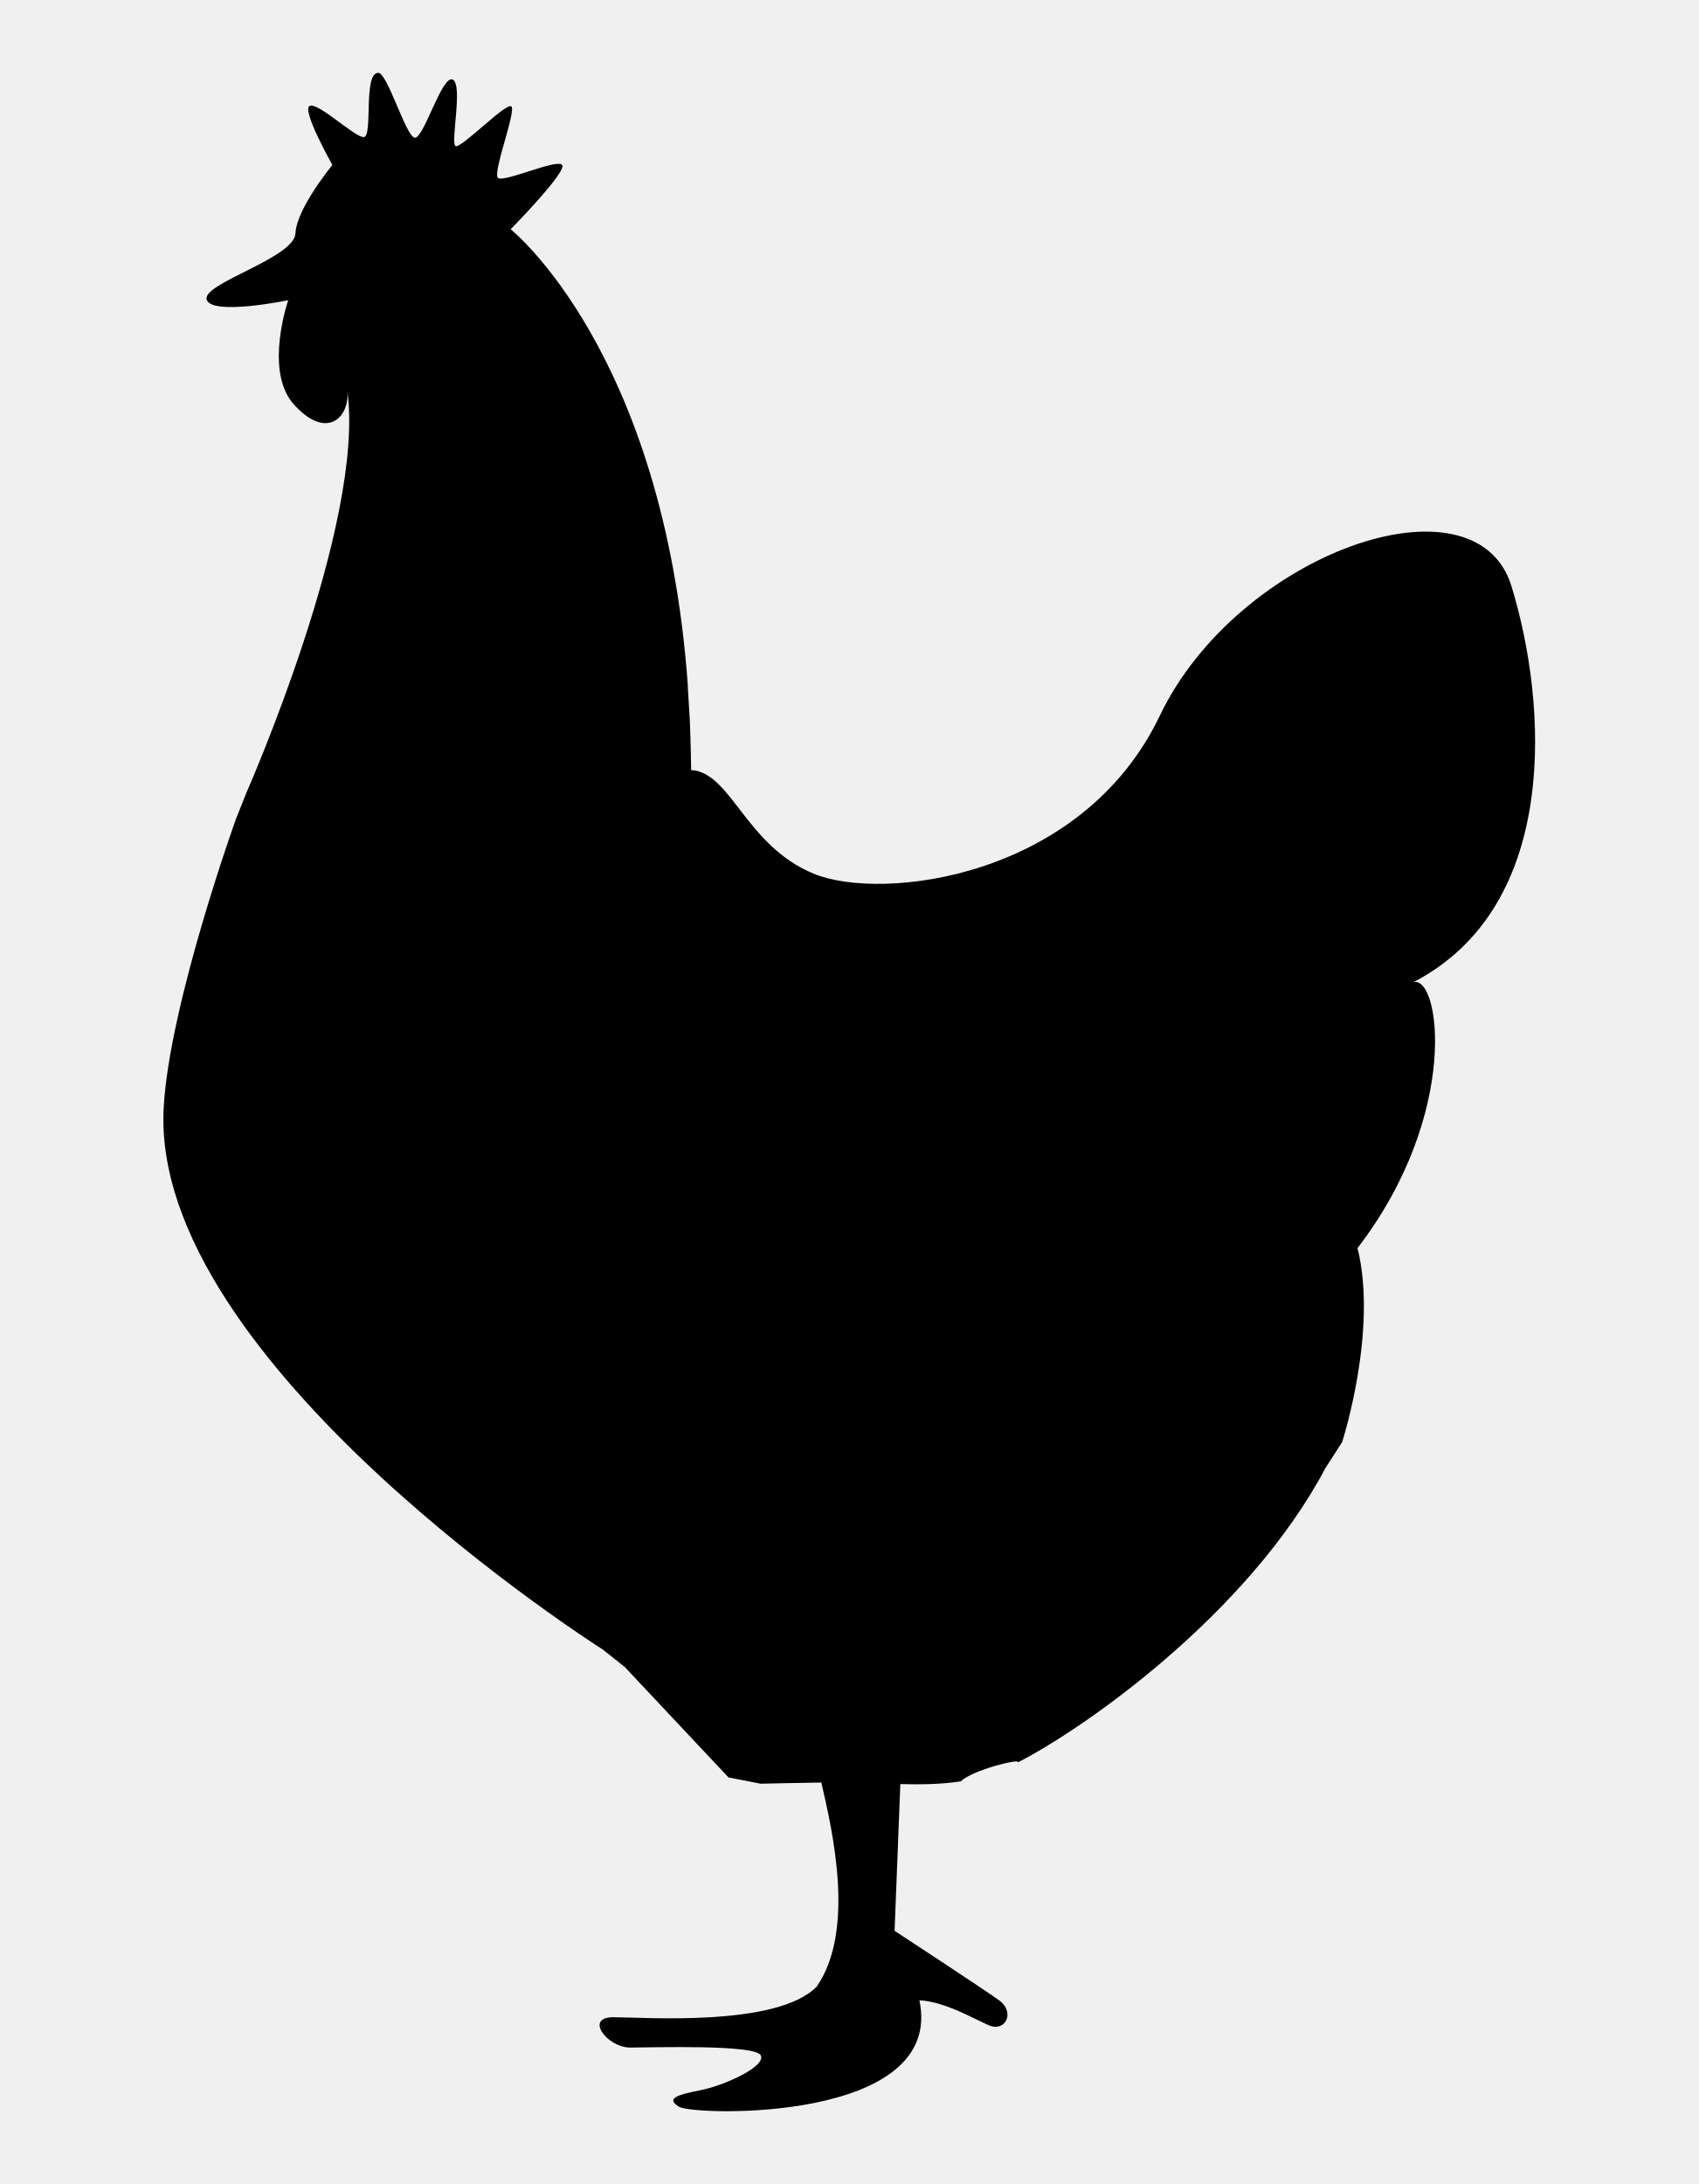
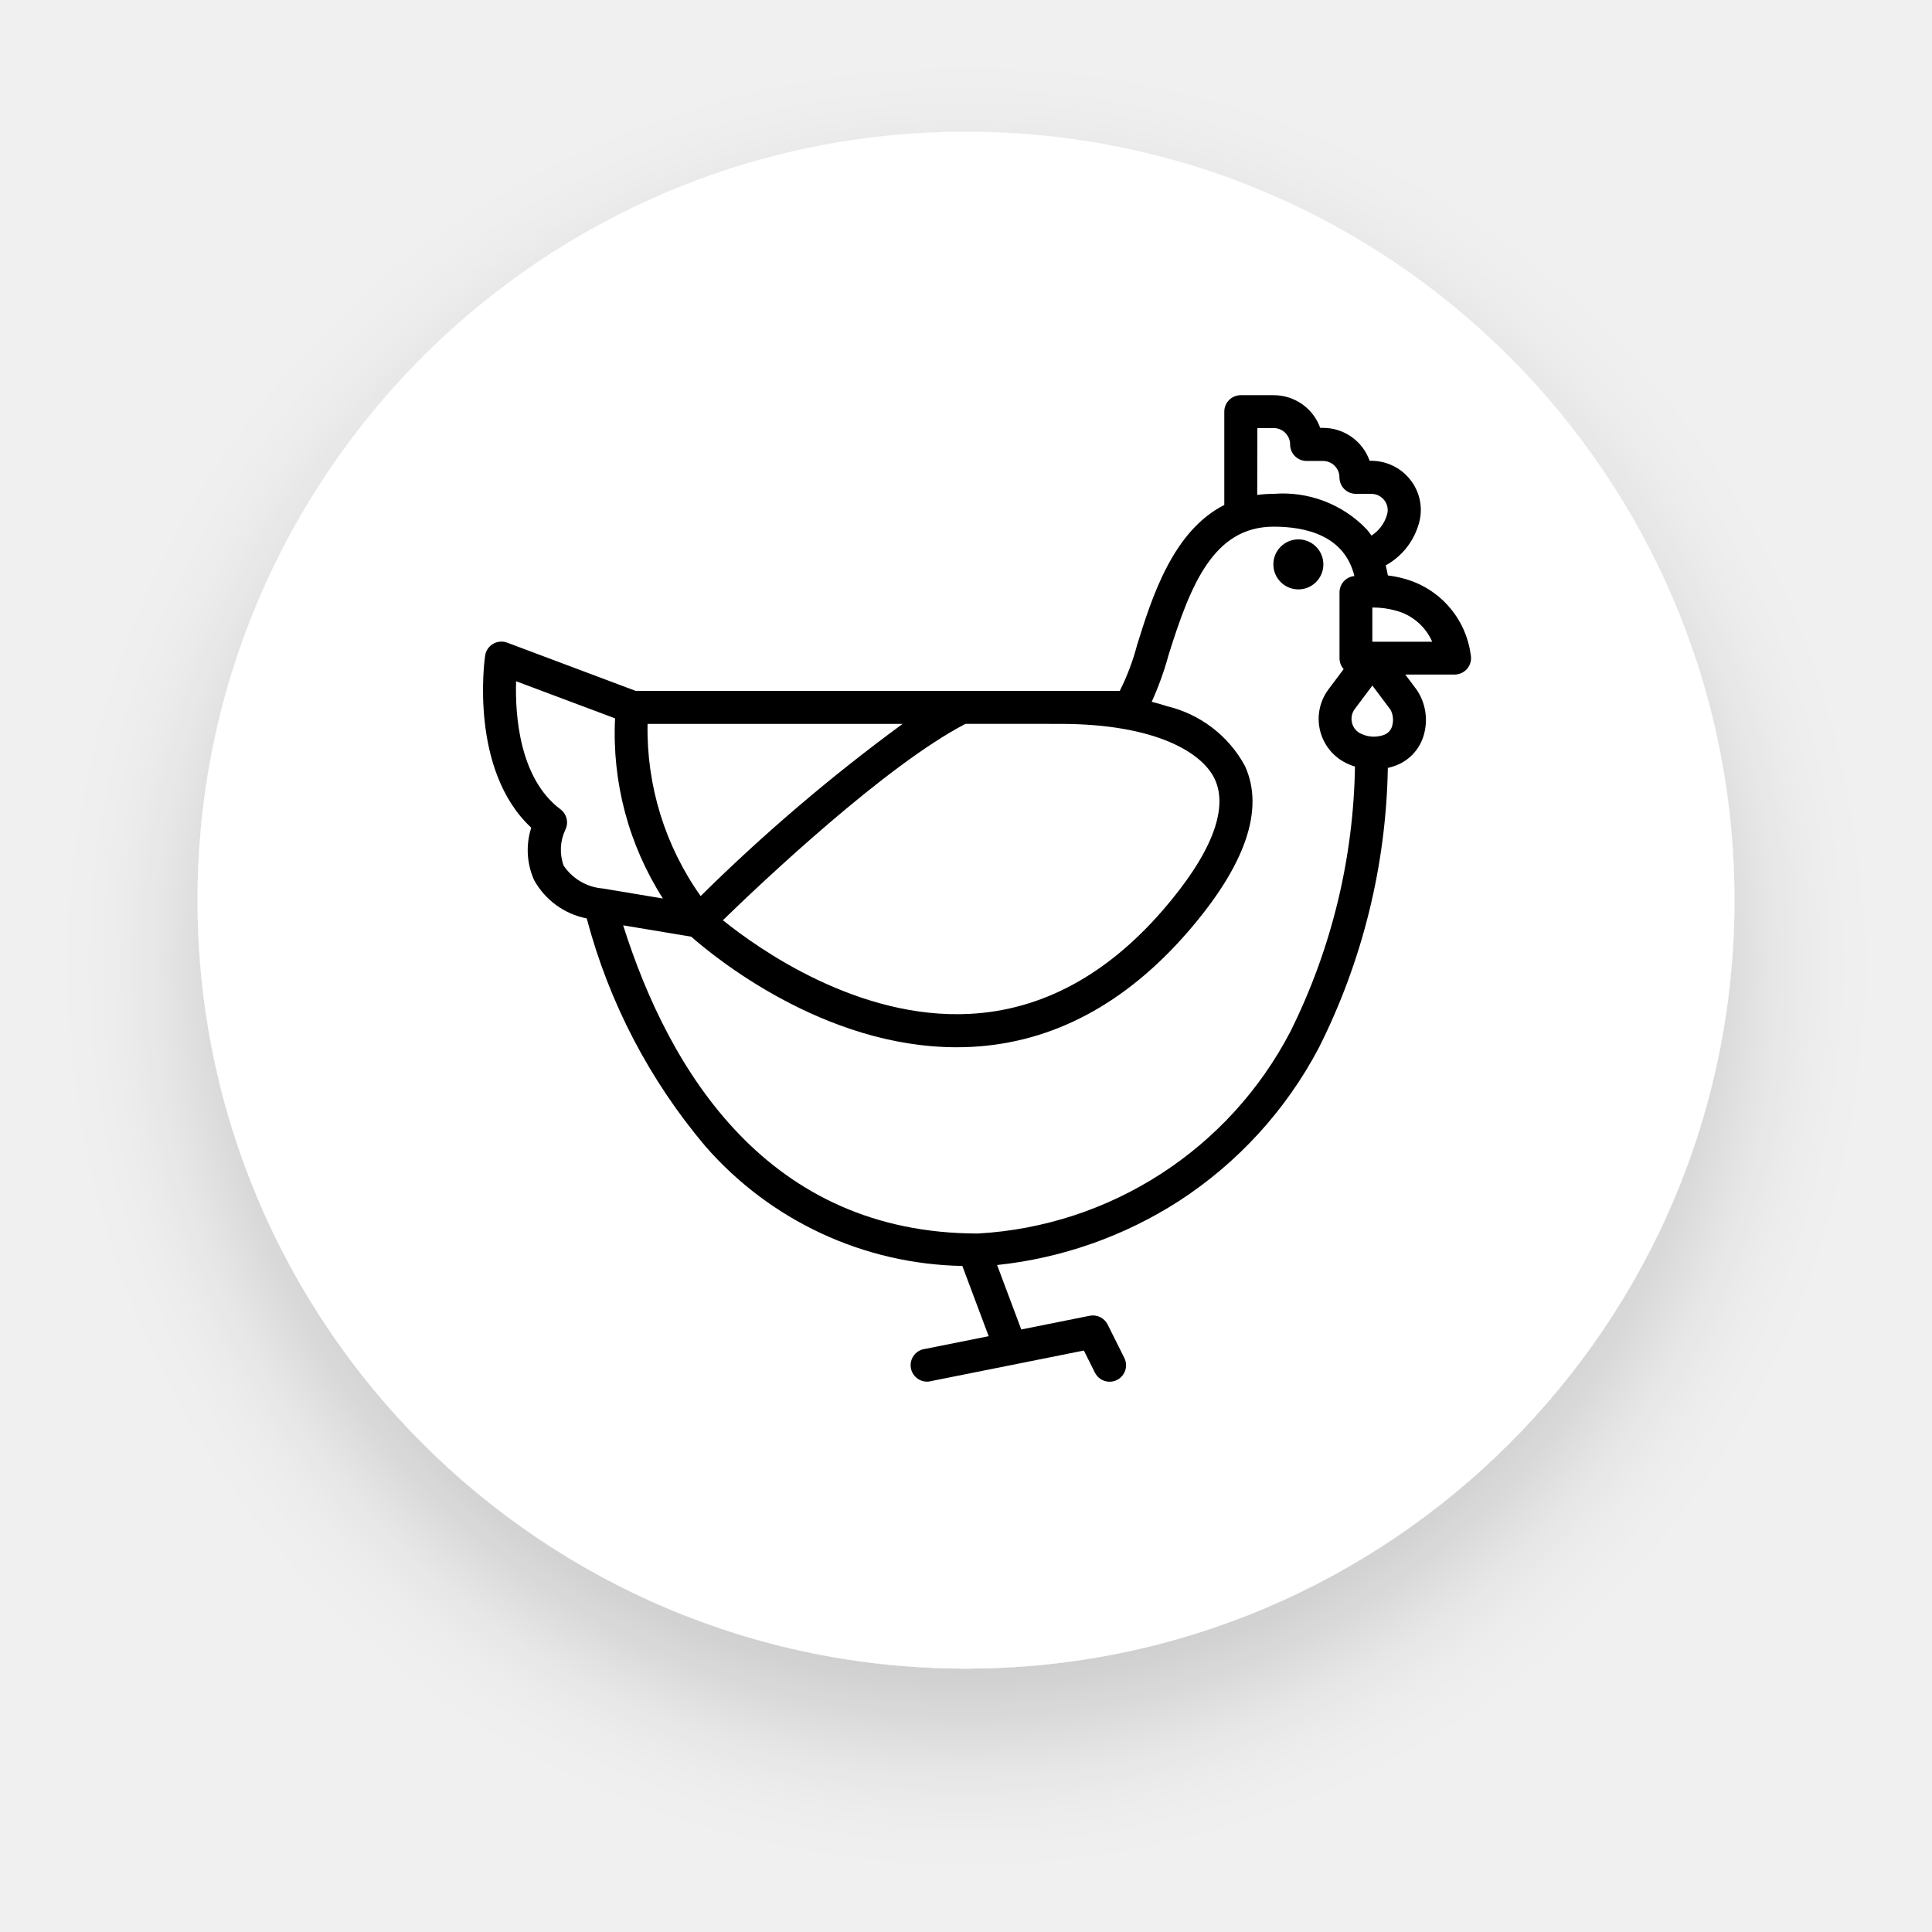
- <svg xmlns="http://www.w3.org/2000/svg" xml:space="preserve" width="7mm" height="9mm" version="1.1" style="shape-rendering:geometricPrecision; text-rendering:geometricPrecision; image-rendering:optimizeQuality; fill-rule:evenodd; clip-rule:evenodd" viewBox="0 0 1000 1200">
+ <svg xmlns="http://www.w3.org/2000/svg" width="88" height="88" viewBox="0 0 88 88">
  <defs>
-     <style type="text/css">
-    
-     .fil0 {fill:black;fill-rule:nonzero}
-    
-   </style>
+     <filter id="Ellipse_5" x="0" y="0" width="88" height="88" filterUnits="userSpaceOnUse">
+       <feOffset dy="3" input="SourceAlpha" />
+       <feGaussianBlur stdDeviation="3" result="blur" />
+       <feFlood flood-opacity="0.161" />
+       <feComposite operator="in" in2="blur" />
+       <feComposite in="SourceGraphic" />
+     </filter>
  </defs>
-   <g id="Layer_x0020_1">
-     <path class="fil0" d="M367.81 938.47l61.1 65.04 18.89 3.7c0,0 28.71,-0.64 35.76,-0.7 6.6,28.52 20.17,87.08 -2.75,120.18 -23.41,23.92 -102.26,17.98 -119.66,17.98 -17.36,0 -3.45,17.86 9.75,17.86 13.14,0 73.69,-1.97 76.99,4.57 3.27,6.66 -21.77,17.78 -34.88,20.41 -13.2,2.66 -21.68,4.66 -13.2,9.9 8.57,5.27 156.75,9.6 141.49,-62.73 15.26,0.99 30.92,10.38 40.79,14.71 9.93,4.27 15.83,-7.66 6.08,-14.71 -9.9,-7.09 -61.49,-40.88 -61.49,-40.88l3.39 -86.38c12.32,0.33 24.29,0.15 35.57,-1.61 7,-6.75 35.89,-13.83 33.59,-11.14 38.27,-19.47 135.55,-87.05 181.18,-173.4l9.77 -15.17c0,0 21.2,-65.49 9.06,-114.21 60.92,-79.36 48.47,-161.23 32.79,-156.48 87.02,-44.99 78.97,-164.41 57.83,-233.26 -21.22,-68.79 -161.35,-19.22 -207.07,76.42 -45.78,95.66 -163.65,109.52 -203.8,92.89 -40.21,-16.61 -48.48,-59.61 -72.1,-61 -0.02,-10.09 -0.75,-29.28 -0.75,-29.28l-1.18 -19.14c0,0 -0.03,-1.3 -0.03,-1.9 -14.29,-196.48 -104.28,-268.02 -104.28,-268.02 0,0 33.27,-33.85 30.31,-37.85 -2.94,-3.91 -34.52,10.6 -37.82,7.6 -3.27,-2.97 11.03,-39.73 7.88,-42.12 -3.15,-2.33 -29.92,25.32 -32.86,23.38 -3.03,-2 4.58,-36.25 -1.64,-39.15 -6.29,-2.97 -17.16,35.21 -22.4,34.24 -5.27,-1.06 -16.05,-38.33 -21.46,-38.21 -9.03,0.18 -2.91,37.85 -8.54,37.85 -5.49,0 -26.95,-20.77 -31.83,-18.35 -4.87,2.42 13.42,34.76 13.42,34.76 0,0 -21.05,25.46 -21.74,40.15 -0.54,14.72 -55.59,29.61 -52.26,39.21 3.33,9.48 47.99,0.24 47.99,0.24 0,0 -14.08,40.54 2.64,60.59 19.43,22.34 33.6,8.86 32.15,-7.18 10.68,77.93 -59.32,236.29 -59.32,236.29l-6.32 15.9c0,0 -38.88,108.11 -42.45,169.21 -8.88,150.36 258.35,319.44 258.35,319.44l13.06 10.35z" />
+   <g id="Group_14" data-name="Group 14" transform="translate(-162 -300)">
+     <g id="Group_10" data-name="Group 10">
+       <g id="Group_9" data-name="Group 9" transform="translate(69 -9)">
+         <g transform="matrix(1, 0, 0, 1, 93, 309)" filter="url(#Ellipse_5)">
+           <circle id="Ellipse_5-2" data-name="Ellipse 5" cx="35" cy="35" r="35" transform="translate(9 6)" fill="#fff" />
+         </g>
+       </g>
+     </g>
+     <g id="animals" transform="translate(184 318)">
+       <path id="Path_1" data-name="Path 1" d="M17.283,35.7a3.346,3.346,0,0,0,.128,2.382,3.507,3.507,0,0,0,2.4,1.751,26.6,26.6,0,0,0,5.408,10.382,15.909,15.909,0,0,0,11.7,5.447l1.2,3.2-2.88.576A.749.749,0,1,0,35.53,60.9l6.925-1.385.493.986a.749.749,0,1,0,1.339-.67l-.749-1.5a.749.749,0,0,0-.816-.4l-3.119.624-1.1-2.935a19,19,0,0,0,8.26-2.9,18.715,18.715,0,0,0,6.393-6.992A29.511,29.511,0,0,0,56.3,32.978c.087-.02.173-.044.259-.073a2.089,2.089,0,0,0,1.367-1.385,2.46,2.46,0,0,0-.3-2.086l-.531-.709h2.246a.749.749,0,0,0,.734-.9,4.157,4.157,0,0,0-3.064-3.476,5.036,5.036,0,0,0-.709-.138c-.026-.148-.059-.3-.1-.458a3.139,3.139,0,0,0,1.486-1.825,2.208,2.208,0,0,0-.312-2.006,2.258,2.258,0,0,0-1.824-.933h-.08a2.25,2.25,0,0,0-2.117-1.5H53.22A2.25,2.25,0,0,0,51.1,16h-1.5a.749.749,0,0,0-.749.749V21c-2.352,1.194-3.3,4.222-3.973,6.382a10.73,10.73,0,0,1-.788,2.088H22.044l-5.861-2.2a.749.749,0,0,0-1,.595C15.147,28.092,14.472,33.084,17.283,35.7Zm39.212-4.623a.6.6,0,0,1-.415.411,1.343,1.343,0,0,1-.978-.057.736.736,0,0,1-.43-.49.747.747,0,0,1,.124-.649l.8-1.066.831,1.108A1,1,0,0,1,56.494,31.076Zm.163-5.265a2.5,2.5,0,0,1,1.663,1.418H55.594V25.671a3.891,3.891,0,0,1,1.063.14Zm-6.3-8.314H51.1a.749.749,0,0,1,.749.749.749.749,0,0,0,.749.749h.749a.749.749,0,0,1,.749.749.749.749,0,0,0,.749.749h.7a.747.747,0,0,1,.611.313.726.726,0,0,1,.1.659,1.671,1.671,0,0,1-.7.928c-.067-.095-.138-.188-.215-.28a5.283,5.283,0,0,0-4.241-1.62,5.5,5.5,0,0,0-.749.05ZM46.313,27.833c1-3.2,2.049-5.844,4.79-5.844,1.477,0,3.227.412,3.673,2.247l-.077.013a.749.749,0,0,0-.6.734v2.994a.745.745,0,0,0,.189.5l-.689.919a2.245,2.245,0,0,0,.93,3.42q.137.057.274.1a28.1,28.1,0,0,1-2.94,12.069,17.13,17.13,0,0,1-14.232,9.2c-9.566,0-14.057-7.38-16.161-14.037l3.1.516c1,.881,6.017,5.037,12.088,5.037q.338,0,.68-.017c3.691-.191,7-1.951,9.846-5.231,2.635-3.039,3.512-5.584,2.608-7.564a5.487,5.487,0,0,0-3.554-2.724c-.229-.075-.461-.141-.693-.2A14.183,14.183,0,0,0,46.313,27.833Zm-4.941,3.139c4.347,0,6.493,1.308,7.052,2.531.63,1.379-.193,3.44-2.378,5.961-2.564,2.958-5.519,4.545-8.783,4.716-5.1.269-9.661-2.983-11.25-4.265,1.8-1.751,7.419-7.059,11.049-8.944Zm-18.789,0H34.2A82.265,82.265,0,0,0,25,38.814,13.118,13.118,0,0,1,22.582,30.971Zm-5.989-1.942,4.507,1.69a13.96,13.96,0,0,0,2.18,8.206l-2.733-.456A2.379,2.379,0,0,1,18.76,37.43a2.125,2.125,0,0,1,.075-1.633.749.749,0,0,0-.22-.934C16.726,33.447,16.547,30.534,16.593,29.029Z" transform="translate(-15.086 -16)" />
+       <path id="Path_28" data-name="Path 28" d="M1.139,0A1.139,1.139,0,1,1,0,1.139,1.139,1.139,0,0,1,1.139,0Z" transform="translate(36 6.568)" />
+     </g>
  </g>
</svg>
